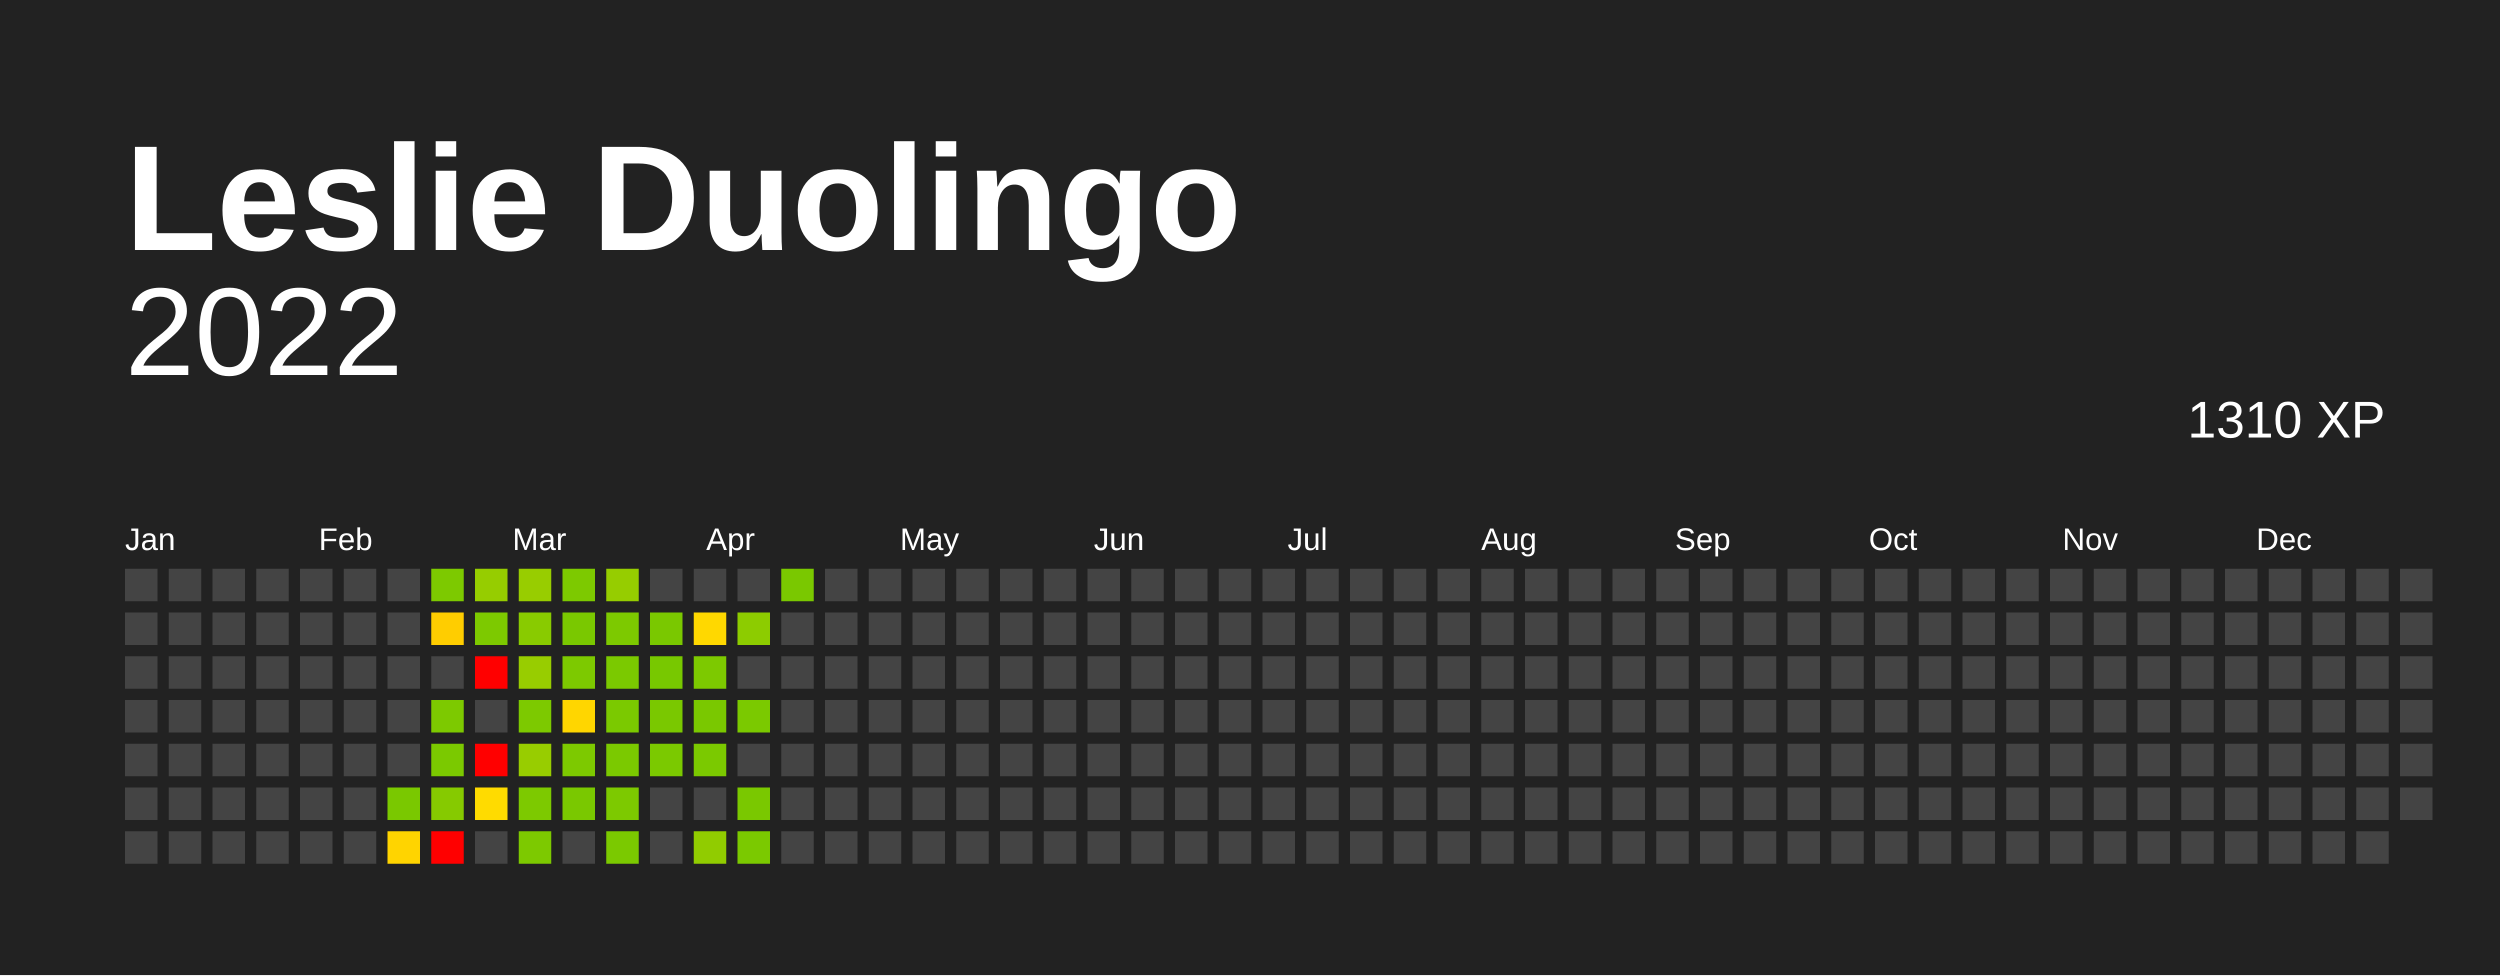
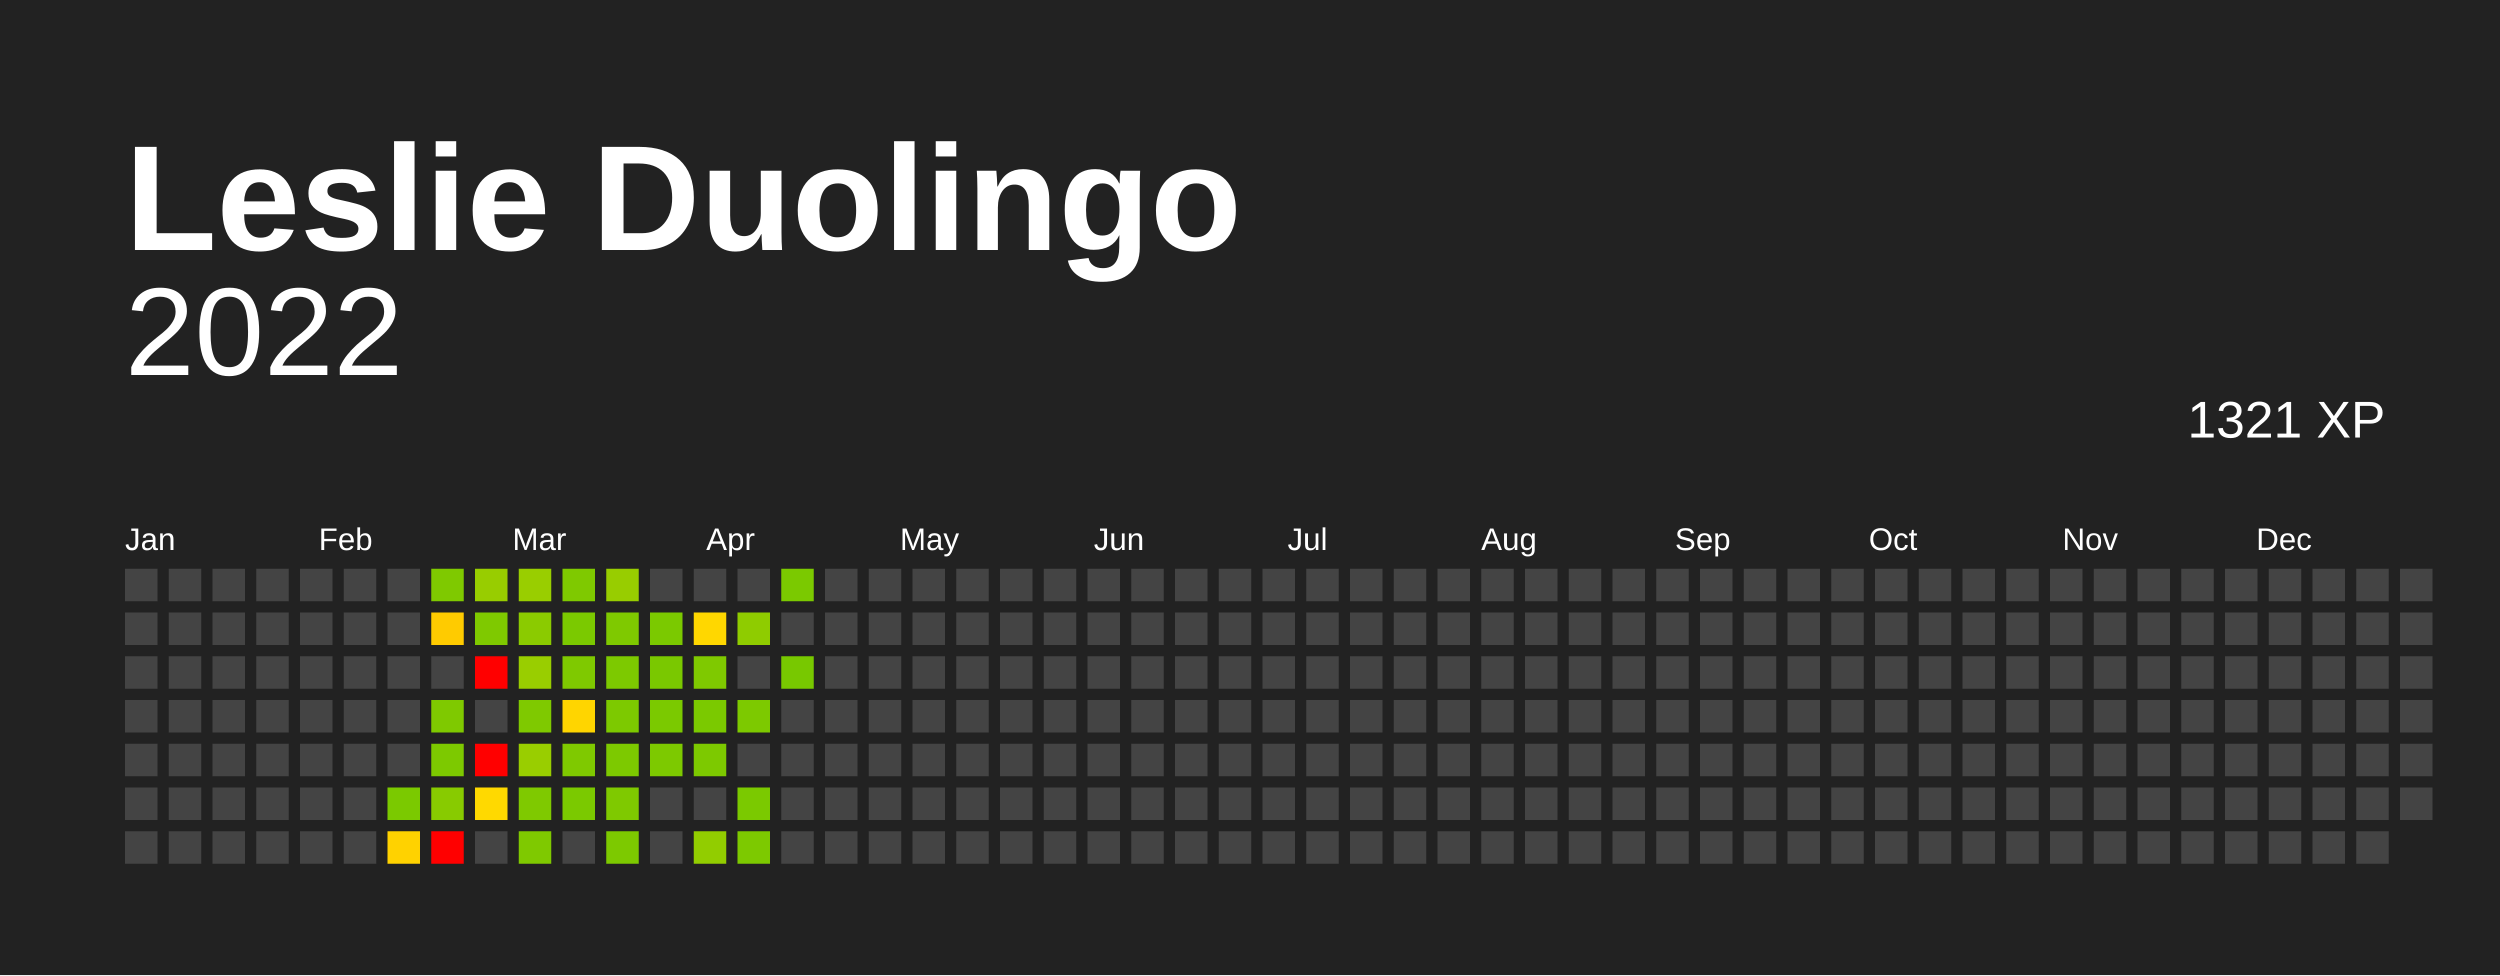
<svg xmlns="http://www.w3.org/2000/svg" baseProfile="full" height="78mm" version="1.1" viewBox="0,0,200,78" width="200mm">
  <defs />
  <rect fill="#222222" height="78" width="200" x="0" y="0" />
  <text fill="#FFFFFF" style="font-size:12px; font-family:Arial; font-weight:bold;" x="10" y="20">Leslie Duolingo</text>
  <text alignment-baseline="hanging" fill="#FFFFFF" style="font-size:10.0px; font-family:Arial;" x="10" y="30">2022</text>
-   <text alignment-baseline="hanging" fill="#FFFFFF" style="font-size:4.125px; font-family:Arial;" x="175" y="35">1310 XP</text>
+   <text alignment-baseline="hanging" fill="#FFFFFF" style="font-size:4.125px; font-family:Arial;" x="175" y="35">1321 XP</text>
  <text fill="#FFFFFF" style="font-size:2.5px; font-family:Arial" x="10.0" y="44">Jan</text>
  <text fill="#FFFFFF" style="font-size:2.5px; font-family:Arial" x="25.5" y="44">Feb</text>
  <text fill="#FFFFFF" style="font-size:2.5px; font-family:Arial" x="41.0" y="44">Mar</text>
  <text fill="#FFFFFF" style="font-size:2.5px; font-family:Arial" x="56.5" y="44">Apr</text>
  <text fill="#FFFFFF" style="font-size:2.5px; font-family:Arial" x="72.0" y="44">May</text>
  <text fill="#FFFFFF" style="font-size:2.5px; font-family:Arial" x="87.5" y="44">Jun</text>
  <text fill="#FFFFFF" style="font-size:2.5px; font-family:Arial" x="103.0" y="44">Jul</text>
  <text fill="#FFFFFF" style="font-size:2.5px; font-family:Arial" x="118.5" y="44">Aug</text>
  <text fill="#FFFFFF" style="font-size:2.5px; font-family:Arial" x="134.0" y="44">Sep</text>
  <text fill="#FFFFFF" style="font-size:2.5px; font-family:Arial" x="149.5" y="44">Oct</text>
  <text fill="#FFFFFF" style="font-size:2.5px; font-family:Arial" x="165.0" y="44">Nov</text>
  <text fill="#FFFFFF" style="font-size:2.5px; font-family:Arial" x="180.5" y="44">Dec</text>
  <rect fill="#444444" height="2.6" width="2.6" x="10.0" y="45.5" />
  <rect fill="#444444" height="2.6" width="2.6" x="10.0" y="49.0" />
  <rect fill="#444444" height="2.6" width="2.6" x="10.0" y="52.5" />
  <rect fill="#444444" height="2.6" width="2.6" x="10.0" y="56.0" />
  <rect fill="#444444" height="2.6" width="2.6" x="10.0" y="59.5" />
  <rect fill="#444444" height="2.6" width="2.6" x="10.0" y="63.0" />
  <rect fill="#444444" height="2.6" width="2.6" x="10.0" y="66.5" />
  <rect fill="#444444" height="2.6" width="2.6" x="13.5" y="45.5" />
  <rect fill="#444444" height="2.6" width="2.6" x="13.5" y="49.0" />
  <rect fill="#444444" height="2.6" width="2.6" x="13.5" y="52.5" />
  <rect fill="#444444" height="2.6" width="2.6" x="13.5" y="56.0" />
  <rect fill="#444444" height="2.6" width="2.6" x="13.5" y="59.5" />
  <rect fill="#444444" height="2.6" width="2.6" x="13.5" y="63.0" />
  <rect fill="#444444" height="2.6" width="2.6" x="13.5" y="66.5" />
  <rect fill="#444444" height="2.6" width="2.6" x="17.0" y="45.5" />
  <rect fill="#444444" height="2.6" width="2.6" x="17.0" y="49.0" />
  <rect fill="#444444" height="2.6" width="2.6" x="17.0" y="52.5" />
  <rect fill="#444444" height="2.6" width="2.6" x="17.0" y="56.0" />
  <rect fill="#444444" height="2.6" width="2.6" x="17.0" y="59.5" />
  <rect fill="#444444" height="2.6" width="2.6" x="17.0" y="63.0" />
  <rect fill="#444444" height="2.6" width="2.6" x="17.0" y="66.5" />
  <rect fill="#444444" height="2.6" width="2.6" x="20.5" y="45.5" />
  <rect fill="#444444" height="2.6" width="2.6" x="20.5" y="49.0" />
  <rect fill="#444444" height="2.6" width="2.6" x="20.5" y="52.5" />
  <rect fill="#444444" height="2.6" width="2.6" x="20.5" y="56.0" />
  <rect fill="#444444" height="2.6" width="2.6" x="20.5" y="59.5" />
  <rect fill="#444444" height="2.6" width="2.6" x="20.5" y="63.0" />
  <rect fill="#444444" height="2.6" width="2.6" x="20.5" y="66.5" />
  <rect fill="#444444" height="2.6" width="2.6" x="24.0" y="45.5" />
  <rect fill="#444444" height="2.6" width="2.6" x="24.0" y="49.0" />
  <rect fill="#444444" height="2.6" width="2.6" x="24.0" y="52.5" />
  <rect fill="#444444" height="2.6" width="2.6" x="24.0" y="56.0" />
  <rect fill="#444444" height="2.6" width="2.6" x="24.0" y="59.5" />
  <rect fill="#444444" height="2.6" width="2.6" x="24.0" y="63.0" />
  <rect fill="#444444" height="2.6" width="2.6" x="24.0" y="66.5" />
  <rect fill="#444444" height="2.6" width="2.6" x="27.5" y="45.5" />
  <rect fill="#444444" height="2.6" width="2.6" x="27.5" y="49.0" />
  <rect fill="#444444" height="2.6" width="2.6" x="27.5" y="52.5" />
  <rect fill="#444444" height="2.6" width="2.6" x="27.5" y="56.0" />
  <rect fill="#444444" height="2.6" width="2.6" x="27.5" y="59.5" />
  <rect fill="#444444" height="2.6" width="2.6" x="27.5" y="63.0" />
  <rect fill="#444444" height="2.6" width="2.6" x="27.5" y="66.5" />
  <rect fill="#444444" height="2.6" width="2.6" x="31.0" y="45.5" />
  <rect fill="#444444" height="2.6" width="2.6" x="31.0" y="49.0" />
  <rect fill="#444444" height="2.6" width="2.6" x="31.0" y="52.5" />
  <rect fill="#444444" height="2.6" width="2.6" x="31.0" y="56.0" />
  <rect fill="#444444" height="2.6" width="2.6" x="31.0" y="59.5" />
-   <rect fill="#7ac800" height="2.6" width="2.6" x="31.0" y="63.0" />
-   <rect fill="#ffd400" height="2.6" width="2.6" x="31.0" y="66.5" />
-   <rect fill="#7dc900" height="2.6" width="2.6" x="34.5" y="45.5" />
-   <rect fill="#ffcd00" height="2.6" width="2.6" x="34.5" y="49.0" />
+   <rect fill="#7bc900" height="2.6" width="2.6" x="31.0" y="63.0" />
+   <rect fill="#ffd200" height="2.6" width="2.6" x="31.0" y="66.5" />
+   <rect fill="#7fc900" height="2.6" width="2.6" x="34.5" y="45.5" />
+   <rect fill="#ffcb00" height="2.6" width="2.6" x="34.5" y="49.0" />
  <rect fill="#444444" height="2.6" width="2.6" x="34.5" y="52.5" />
-   <rect fill="#7dc900" height="2.6" width="2.6" x="34.5" y="56.0" />
-   <rect fill="#7bc900" height="2.6" width="2.6" x="34.5" y="59.5" />
-   <rect fill="#86ca00" height="2.6" width="2.6" x="34.5" y="63.0" />
+   <rect fill="#7fc900" height="2.6" width="2.6" x="34.5" y="56.0" />
+   <rect fill="#7dc900" height="2.6" width="2.6" x="34.5" y="59.5" />
+   <rect fill="#88cb00" height="2.6" width="2.6" x="34.5" y="63.0" />
  <rect fill="red" height="2.6" width="2.6" x="34.5" y="66.5" />
-   <rect fill="#96cd00" height="2.6" width="2.6" x="38.0" y="45.5" />
-   <rect fill="#7dc900" height="2.6" width="2.6" x="38.0" y="49.0" />
+   <rect fill="#98cd00" height="2.6" width="2.6" x="38.0" y="45.5" />
+   <rect fill="#7fc900" height="2.6" width="2.6" x="38.0" y="49.0" />
  <rect fill="red" height="2.6" width="2.6" x="38.0" y="52.5" />
  <rect fill="#444444" height="2.6" width="2.6" x="38.0" y="56.0" />
  <rect fill="red" height="2.6" width="2.6" x="38.0" y="59.5" />
-   <rect fill="#ffdb00" height="2.6" width="2.6" x="38.0" y="63.0" />
+   <rect fill="#ffd900" height="2.6" width="2.6" x="38.0" y="63.0" />
  <rect fill="#444444" height="2.6" width="2.6" x="38.0" y="66.5" />
-   <rect fill="#98cd00" height="2.6" width="2.6" x="41.5" y="45.5" />
-   <rect fill="#89cb00" height="2.6" width="2.6" x="41.5" y="49.0" />
-   <rect fill="#98cd00" height="2.6" width="2.6" x="41.5" y="52.5" />
-   <rect fill="#7dc900" height="2.6" width="2.6" x="41.5" y="56.0" />
-   <rect fill="#98cd00" height="2.6" width="2.6" x="41.5" y="59.5" />
-   <rect fill="#7dc900" height="2.6" width="2.6" x="41.5" y="63.0" />
-   <rect fill="#7dc900" height="2.6" width="2.6" x="41.5" y="66.5" />
-   <rect fill="#7dc900" height="2.6" width="2.6" x="45.0" y="45.5" />
-   <rect fill="#7ac800" height="2.6" width="2.6" x="45.0" y="49.0" />
-   <rect fill="#7dc900" height="2.6" width="2.6" x="45.0" y="52.5" />
-   <rect fill="#ffd600" height="2.6" width="2.6" x="45.0" y="56.0" />
-   <rect fill="#7dc900" height="2.6" width="2.6" x="45.0" y="59.5" />
-   <rect fill="#7ac800" height="2.6" width="2.6" x="45.0" y="63.0" />
+   <rect fill="#99ce00" height="2.6" width="2.6" x="41.5" y="45.5" />
+   <rect fill="#8bcb00" height="2.6" width="2.6" x="41.5" y="49.0" />
+   <rect fill="#99ce00" height="2.6" width="2.6" x="41.5" y="52.5" />
+   <rect fill="#7fc900" height="2.6" width="2.6" x="41.5" y="56.0" />
+   <rect fill="#99ce00" height="2.6" width="2.6" x="41.5" y="59.5" />
+   <rect fill="#7fc900" height="2.6" width="2.6" x="41.5" y="63.0" />
+   <rect fill="#7fc900" height="2.6" width="2.6" x="41.5" y="66.5" />
+   <rect fill="#7fc900" height="2.6" width="2.6" x="45.0" y="45.5" />
+   <rect fill="#7bc900" height="2.6" width="2.6" x="45.0" y="49.0" />
+   <rect fill="#7fc900" height="2.6" width="2.6" x="45.0" y="52.5" />
+   <rect fill="#ffd500" height="2.6" width="2.6" x="45.0" y="56.0" />
+   <rect fill="#7fc900" height="2.6" width="2.6" x="45.0" y="59.5" />
+   <rect fill="#7bc900" height="2.6" width="2.6" x="45.0" y="63.0" />
  <rect fill="#444444" height="2.6" width="2.6" x="45.0" y="66.5" />
-   <rect fill="#96cd00" height="2.6" width="2.6" x="48.5" y="45.5" />
-   <rect fill="#7dc900" height="2.6" width="2.6" x="48.5" y="49.0" />
-   <rect fill="#7bc900" height="2.6" width="2.6" x="48.5" y="52.5" />
-   <rect fill="#7bc900" height="2.6" width="2.6" x="48.5" y="56.0" />
-   <rect fill="#7bc900" height="2.6" width="2.6" x="48.5" y="59.5" />
-   <rect fill="#7dc900" height="2.6" width="2.6" x="48.5" y="63.0" />
-   <rect fill="#7bc900" height="2.6" width="2.6" x="48.5" y="66.5" />
+   <rect fill="#98cd00" height="2.6" width="2.6" x="48.5" y="45.5" />
+   <rect fill="#7fc900" height="2.6" width="2.6" x="48.5" y="49.0" />
+   <rect fill="#7dc900" height="2.6" width="2.6" x="48.5" y="52.5" />
+   <rect fill="#7dc900" height="2.6" width="2.6" x="48.5" y="56.0" />
+   <rect fill="#7dc900" height="2.6" width="2.6" x="48.5" y="59.5" />
+   <rect fill="#7fc900" height="2.6" width="2.6" x="48.5" y="63.0" />
+   <rect fill="#7dc900" height="2.6" width="2.6" x="48.5" y="66.5" />
  <rect fill="#444444" height="2.6" width="2.6" x="52.0" y="45.5" />
-   <rect fill="#7ac800" height="2.6" width="2.6" x="52.0" y="49.0" />
-   <rect fill="#78c800" height="2.6" width="2.6" x="52.0" y="52.5" />
-   <rect fill="#7ac800" height="2.6" width="2.6" x="52.0" y="56.0" />
-   <rect fill="#7bc900" height="2.6" width="2.6" x="52.0" y="59.5" />
+   <rect fill="#7bc900" height="2.6" width="2.6" x="52.0" y="49.0" />
+   <rect fill="#7ac800" height="2.6" width="2.6" x="52.0" y="52.5" />
+   <rect fill="#7bc900" height="2.6" width="2.6" x="52.0" y="56.0" />
+   <rect fill="#7dc900" height="2.6" width="2.6" x="52.0" y="59.5" />
  <rect fill="#444444" height="2.6" width="2.6" x="52.0" y="63.0" />
  <rect fill="#444444" height="2.6" width="2.6" x="52.0" y="66.5" />
  <rect fill="#444444" height="2.6" width="2.6" x="55.5" y="45.5" />
-   <rect fill="#ffd800" height="2.6" width="2.6" x="55.5" y="49.0" />
-   <rect fill="#7dc900" height="2.6" width="2.6" x="55.5" y="52.5" />
-   <rect fill="#7ac800" height="2.6" width="2.6" x="55.5" y="56.0" />
-   <rect fill="#7bc900" height="2.6" width="2.6" x="55.5" y="59.5" />
+   <rect fill="#ffd700" height="2.6" width="2.6" x="55.5" y="49.0" />
+   <rect fill="#7fc900" height="2.6" width="2.6" x="55.5" y="52.5" />
+   <rect fill="#7bc900" height="2.6" width="2.6" x="55.5" y="56.0" />
+   <rect fill="#7dc900" height="2.6" width="2.6" x="55.5" y="59.5" />
  <rect fill="#444444" height="2.6" width="2.6" x="55.5" y="63.0" />
-   <rect fill="#91cc00" height="2.6" width="2.6" x="55.5" y="66.5" />
+   <rect fill="#92cd00" height="2.6" width="2.6" x="55.5" y="66.5" />
  <rect fill="#444444" height="2.6" width="2.6" x="59.0" y="45.5" />
-   <rect fill="#8dcc00" height="2.6" width="2.6" x="59.0" y="49.0" />
+   <rect fill="#8fcc00" height="2.6" width="2.6" x="59.0" y="49.0" />
  <rect fill="#444444" height="2.6" width="2.6" x="59.0" y="52.5" />
-   <rect fill="#7bc900" height="2.6" width="2.6" x="59.0" y="56.0" />
+   <rect fill="#7dc900" height="2.6" width="2.6" x="59.0" y="56.0" />
  <rect fill="#444444" height="2.6" width="2.6" x="59.0" y="59.5" />
-   <rect fill="#7ac800" height="2.6" width="2.6" x="59.0" y="63.0" />
-   <rect fill="#7bc900" height="2.6" width="2.6" x="59.0" y="66.5" />
-   <rect fill="#7ac800" height="2.6" width="2.6" x="62.5" y="45.5" />
+   <rect fill="#7bc900" height="2.6" width="2.6" x="59.0" y="63.0" />
+   <rect fill="#7dc900" height="2.6" width="2.6" x="59.0" y="66.5" />
+   <rect fill="#7bc900" height="2.6" width="2.6" x="62.5" y="45.5" />
  <rect fill="#444444" height="2.6" width="2.6" x="62.5" y="49.0" />
-   <rect fill="#444444" height="2.6" width="2.6" x="62.5" y="52.5" />
+   <rect fill="#78c800" height="2.6" width="2.6" x="62.5" y="52.5" />
  <rect fill="#444444" height="2.6" width="2.6" x="62.5" y="56.0" />
  <rect fill="#444444" height="2.6" width="2.6" x="62.5" y="59.5" />
  <rect fill="#444444" height="2.6" width="2.6" x="62.5" y="63.0" />
  <rect fill="#444444" height="2.6" width="2.6" x="62.5" y="66.5" />
  <rect fill="#444444" height="2.6" width="2.6" x="66.0" y="45.5" />
  <rect fill="#444444" height="2.6" width="2.6" x="66.0" y="49.0" />
  <rect fill="#444444" height="2.6" width="2.6" x="66.0" y="52.5" />
  <rect fill="#444444" height="2.6" width="2.6" x="66.0" y="56.0" />
  <rect fill="#444444" height="2.6" width="2.6" x="66.0" y="59.5" />
  <rect fill="#444444" height="2.6" width="2.6" x="66.0" y="63.0" />
  <rect fill="#444444" height="2.6" width="2.6" x="66.0" y="66.5" />
  <rect fill="#444444" height="2.6" width="2.6" x="69.5" y="45.5" />
  <rect fill="#444444" height="2.6" width="2.6" x="69.5" y="49.0" />
  <rect fill="#444444" height="2.6" width="2.6" x="69.5" y="52.5" />
  <rect fill="#444444" height="2.6" width="2.6" x="69.5" y="56.0" />
  <rect fill="#444444" height="2.6" width="2.6" x="69.5" y="59.5" />
  <rect fill="#444444" height="2.6" width="2.6" x="69.5" y="63.0" />
  <rect fill="#444444" height="2.6" width="2.6" x="69.5" y="66.5" />
  <rect fill="#444444" height="2.6" width="2.6" x="73.0" y="45.5" />
  <rect fill="#444444" height="2.6" width="2.6" x="73.0" y="49.0" />
  <rect fill="#444444" height="2.6" width="2.6" x="73.0" y="52.5" />
  <rect fill="#444444" height="2.6" width="2.6" x="73.0" y="56.0" />
  <rect fill="#444444" height="2.6" width="2.6" x="73.0" y="59.5" />
  <rect fill="#444444" height="2.6" width="2.6" x="73.0" y="63.0" />
  <rect fill="#444444" height="2.6" width="2.6" x="73.0" y="66.5" />
  <rect fill="#444444" height="2.6" width="2.6" x="76.5" y="45.5" />
  <rect fill="#444444" height="2.6" width="2.6" x="76.5" y="49.0" />
  <rect fill="#444444" height="2.6" width="2.6" x="76.5" y="52.5" />
  <rect fill="#444444" height="2.6" width="2.6" x="76.5" y="56.0" />
  <rect fill="#444444" height="2.6" width="2.6" x="76.5" y="59.5" />
  <rect fill="#444444" height="2.6" width="2.6" x="76.5" y="63.0" />
  <rect fill="#444444" height="2.6" width="2.6" x="76.5" y="66.5" />
  <rect fill="#444444" height="2.6" width="2.6" x="80.0" y="45.5" />
  <rect fill="#444444" height="2.6" width="2.6" x="80.0" y="49.0" />
  <rect fill="#444444" height="2.6" width="2.6" x="80.0" y="52.5" />
  <rect fill="#444444" height="2.6" width="2.6" x="80.0" y="56.0" />
  <rect fill="#444444" height="2.6" width="2.6" x="80.0" y="59.5" />
  <rect fill="#444444" height="2.6" width="2.6" x="80.0" y="63.0" />
  <rect fill="#444444" height="2.6" width="2.6" x="80.0" y="66.5" />
  <rect fill="#444444" height="2.6" width="2.6" x="83.5" y="45.5" />
  <rect fill="#444444" height="2.6" width="2.6" x="83.5" y="49.0" />
  <rect fill="#444444" height="2.6" width="2.6" x="83.5" y="52.5" />
  <rect fill="#444444" height="2.6" width="2.6" x="83.5" y="56.0" />
  <rect fill="#444444" height="2.6" width="2.6" x="83.5" y="59.5" />
  <rect fill="#444444" height="2.6" width="2.6" x="83.5" y="63.0" />
  <rect fill="#444444" height="2.6" width="2.6" x="83.5" y="66.5" />
  <rect fill="#444444" height="2.6" width="2.6" x="87.0" y="45.5" />
  <rect fill="#444444" height="2.6" width="2.6" x="87.0" y="49.0" />
  <rect fill="#444444" height="2.6" width="2.6" x="87.0" y="52.5" />
  <rect fill="#444444" height="2.6" width="2.6" x="87.0" y="56.0" />
  <rect fill="#444444" height="2.6" width="2.6" x="87.0" y="59.5" />
  <rect fill="#444444" height="2.6" width="2.6" x="87.0" y="63.0" />
  <rect fill="#444444" height="2.6" width="2.6" x="87.0" y="66.5" />
  <rect fill="#444444" height="2.6" width="2.6" x="90.5" y="45.5" />
  <rect fill="#444444" height="2.6" width="2.6" x="90.5" y="49.0" />
  <rect fill="#444444" height="2.6" width="2.6" x="90.5" y="52.5" />
  <rect fill="#444444" height="2.6" width="2.6" x="90.5" y="56.0" />
  <rect fill="#444444" height="2.6" width="2.6" x="90.5" y="59.5" />
  <rect fill="#444444" height="2.6" width="2.6" x="90.5" y="63.0" />
  <rect fill="#444444" height="2.6" width="2.6" x="90.5" y="66.5" />
  <rect fill="#444444" height="2.6" width="2.6" x="94.0" y="45.5" />
  <rect fill="#444444" height="2.6" width="2.6" x="94.0" y="49.0" />
  <rect fill="#444444" height="2.6" width="2.6" x="94.0" y="52.5" />
  <rect fill="#444444" height="2.6" width="2.6" x="94.0" y="56.0" />
  <rect fill="#444444" height="2.6" width="2.6" x="94.0" y="59.5" />
  <rect fill="#444444" height="2.6" width="2.6" x="94.0" y="63.0" />
  <rect fill="#444444" height="2.6" width="2.6" x="94.0" y="66.5" />
  <rect fill="#444444" height="2.6" width="2.6" x="97.5" y="45.5" />
  <rect fill="#444444" height="2.6" width="2.6" x="97.5" y="49.0" />
  <rect fill="#444444" height="2.6" width="2.6" x="97.5" y="52.5" />
  <rect fill="#444444" height="2.6" width="2.6" x="97.5" y="56.0" />
  <rect fill="#444444" height="2.6" width="2.6" x="97.5" y="59.5" />
  <rect fill="#444444" height="2.6" width="2.6" x="97.5" y="63.0" />
  <rect fill="#444444" height="2.6" width="2.6" x="97.5" y="66.5" />
  <rect fill="#444444" height="2.6" width="2.6" x="101.0" y="45.5" />
  <rect fill="#444444" height="2.6" width="2.6" x="101.0" y="49.0" />
  <rect fill="#444444" height="2.6" width="2.6" x="101.0" y="52.5" />
  <rect fill="#444444" height="2.6" width="2.6" x="101.0" y="56.0" />
  <rect fill="#444444" height="2.6" width="2.6" x="101.0" y="59.5" />
  <rect fill="#444444" height="2.6" width="2.6" x="101.0" y="63.0" />
  <rect fill="#444444" height="2.6" width="2.6" x="101.0" y="66.5" />
  <rect fill="#444444" height="2.6" width="2.6" x="104.5" y="45.5" />
  <rect fill="#444444" height="2.6" width="2.6" x="104.5" y="49.0" />
  <rect fill="#444444" height="2.6" width="2.6" x="104.5" y="52.5" />
  <rect fill="#444444" height="2.6" width="2.6" x="104.5" y="56.0" />
  <rect fill="#444444" height="2.6" width="2.6" x="104.5" y="59.5" />
  <rect fill="#444444" height="2.6" width="2.6" x="104.5" y="63.0" />
  <rect fill="#444444" height="2.6" width="2.6" x="104.5" y="66.5" />
  <rect fill="#444444" height="2.6" width="2.6" x="108.0" y="45.5" />
  <rect fill="#444444" height="2.6" width="2.6" x="108.0" y="49.0" />
  <rect fill="#444444" height="2.6" width="2.6" x="108.0" y="52.5" />
  <rect fill="#444444" height="2.6" width="2.6" x="108.0" y="56.0" />
  <rect fill="#444444" height="2.6" width="2.6" x="108.0" y="59.5" />
  <rect fill="#444444" height="2.6" width="2.6" x="108.0" y="63.0" />
  <rect fill="#444444" height="2.6" width="2.6" x="108.0" y="66.5" />
  <rect fill="#444444" height="2.6" width="2.6" x="111.5" y="45.5" />
  <rect fill="#444444" height="2.6" width="2.6" x="111.5" y="49.0" />
  <rect fill="#444444" height="2.6" width="2.6" x="111.5" y="52.5" />
  <rect fill="#444444" height="2.6" width="2.6" x="111.5" y="56.0" />
  <rect fill="#444444" height="2.6" width="2.6" x="111.5" y="59.5" />
  <rect fill="#444444" height="2.6" width="2.6" x="111.5" y="63.0" />
  <rect fill="#444444" height="2.6" width="2.6" x="111.5" y="66.5" />
  <rect fill="#444444" height="2.6" width="2.6" x="115.0" y="45.5" />
  <rect fill="#444444" height="2.6" width="2.6" x="115.0" y="49.0" />
  <rect fill="#444444" height="2.6" width="2.6" x="115.0" y="52.5" />
  <rect fill="#444444" height="2.6" width="2.6" x="115.0" y="56.0" />
  <rect fill="#444444" height="2.6" width="2.6" x="115.0" y="59.5" />
  <rect fill="#444444" height="2.6" width="2.6" x="115.0" y="63.0" />
  <rect fill="#444444" height="2.6" width="2.6" x="115.0" y="66.5" />
  <rect fill="#444444" height="2.6" width="2.6" x="118.5" y="45.5" />
  <rect fill="#444444" height="2.6" width="2.6" x="118.5" y="49.0" />
  <rect fill="#444444" height="2.6" width="2.6" x="118.5" y="52.5" />
  <rect fill="#444444" height="2.6" width="2.6" x="118.5" y="56.0" />
  <rect fill="#444444" height="2.6" width="2.6" x="118.5" y="59.5" />
  <rect fill="#444444" height="2.6" width="2.6" x="118.5" y="63.0" />
  <rect fill="#444444" height="2.6" width="2.6" x="118.5" y="66.5" />
  <rect fill="#444444" height="2.6" width="2.6" x="122.0" y="45.5" />
  <rect fill="#444444" height="2.6" width="2.6" x="122.0" y="49.0" />
  <rect fill="#444444" height="2.6" width="2.6" x="122.0" y="52.5" />
  <rect fill="#444444" height="2.6" width="2.6" x="122.0" y="56.0" />
  <rect fill="#444444" height="2.6" width="2.6" x="122.0" y="59.5" />
  <rect fill="#444444" height="2.6" width="2.6" x="122.0" y="63.0" />
  <rect fill="#444444" height="2.6" width="2.6" x="122.0" y="66.5" />
  <rect fill="#444444" height="2.6" width="2.6" x="125.5" y="45.5" />
  <rect fill="#444444" height="2.6" width="2.6" x="125.5" y="49.0" />
  <rect fill="#444444" height="2.6" width="2.6" x="125.5" y="52.5" />
  <rect fill="#444444" height="2.6" width="2.6" x="125.5" y="56.0" />
  <rect fill="#444444" height="2.6" width="2.6" x="125.5" y="59.5" />
  <rect fill="#444444" height="2.6" width="2.6" x="125.5" y="63.0" />
  <rect fill="#444444" height="2.6" width="2.6" x="125.5" y="66.5" />
  <rect fill="#444444" height="2.6" width="2.6" x="129.0" y="45.5" />
  <rect fill="#444444" height="2.6" width="2.6" x="129.0" y="49.0" />
  <rect fill="#444444" height="2.6" width="2.6" x="129.0" y="52.5" />
  <rect fill="#444444" height="2.6" width="2.6" x="129.0" y="56.0" />
  <rect fill="#444444" height="2.6" width="2.6" x="129.0" y="59.5" />
  <rect fill="#444444" height="2.6" width="2.6" x="129.0" y="63.0" />
  <rect fill="#444444" height="2.6" width="2.6" x="129.0" y="66.5" />
  <rect fill="#444444" height="2.6" width="2.6" x="132.5" y="45.5" />
  <rect fill="#444444" height="2.6" width="2.6" x="132.5" y="49.0" />
  <rect fill="#444444" height="2.6" width="2.6" x="132.5" y="52.5" />
  <rect fill="#444444" height="2.6" width="2.6" x="132.5" y="56.0" />
  <rect fill="#444444" height="2.6" width="2.6" x="132.5" y="59.5" />
  <rect fill="#444444" height="2.6" width="2.6" x="132.5" y="63.0" />
  <rect fill="#444444" height="2.6" width="2.6" x="132.5" y="66.5" />
  <rect fill="#444444" height="2.6" width="2.6" x="136.0" y="45.5" />
  <rect fill="#444444" height="2.6" width="2.6" x="136.0" y="49.0" />
  <rect fill="#444444" height="2.6" width="2.6" x="136.0" y="52.5" />
  <rect fill="#444444" height="2.6" width="2.6" x="136.0" y="56.0" />
  <rect fill="#444444" height="2.6" width="2.6" x="136.0" y="59.5" />
  <rect fill="#444444" height="2.6" width="2.6" x="136.0" y="63.0" />
  <rect fill="#444444" height="2.6" width="2.6" x="136.0" y="66.5" />
  <rect fill="#444444" height="2.6" width="2.6" x="139.5" y="45.5" />
  <rect fill="#444444" height="2.6" width="2.6" x="139.5" y="49.0" />
  <rect fill="#444444" height="2.6" width="2.6" x="139.5" y="52.5" />
  <rect fill="#444444" height="2.6" width="2.6" x="139.5" y="56.0" />
  <rect fill="#444444" height="2.6" width="2.6" x="139.5" y="59.5" />
  <rect fill="#444444" height="2.6" width="2.6" x="139.5" y="63.0" />
  <rect fill="#444444" height="2.6" width="2.6" x="139.5" y="66.5" />
  <rect fill="#444444" height="2.6" width="2.6" x="143.0" y="45.5" />
  <rect fill="#444444" height="2.6" width="2.6" x="143.0" y="49.0" />
  <rect fill="#444444" height="2.6" width="2.6" x="143.0" y="52.5" />
  <rect fill="#444444" height="2.6" width="2.6" x="143.0" y="56.0" />
  <rect fill="#444444" height="2.6" width="2.6" x="143.0" y="59.5" />
  <rect fill="#444444" height="2.6" width="2.6" x="143.0" y="63.0" />
  <rect fill="#444444" height="2.6" width="2.6" x="143.0" y="66.5" />
  <rect fill="#444444" height="2.6" width="2.6" x="146.5" y="45.5" />
  <rect fill="#444444" height="2.6" width="2.6" x="146.5" y="49.0" />
  <rect fill="#444444" height="2.6" width="2.6" x="146.5" y="52.5" />
  <rect fill="#444444" height="2.6" width="2.6" x="146.5" y="56.0" />
  <rect fill="#444444" height="2.6" width="2.6" x="146.5" y="59.5" />
  <rect fill="#444444" height="2.6" width="2.6" x="146.5" y="63.0" />
  <rect fill="#444444" height="2.6" width="2.6" x="146.5" y="66.5" />
  <rect fill="#444444" height="2.6" width="2.6" x="150.0" y="45.5" />
  <rect fill="#444444" height="2.6" width="2.6" x="150.0" y="49.0" />
  <rect fill="#444444" height="2.6" width="2.6" x="150.0" y="52.5" />
  <rect fill="#444444" height="2.6" width="2.6" x="150.0" y="56.0" />
  <rect fill="#444444" height="2.6" width="2.6" x="150.0" y="59.5" />
  <rect fill="#444444" height="2.6" width="2.6" x="150.0" y="63.0" />
  <rect fill="#444444" height="2.6" width="2.6" x="150.0" y="66.5" />
  <rect fill="#444444" height="2.6" width="2.6" x="153.5" y="45.5" />
  <rect fill="#444444" height="2.6" width="2.6" x="153.5" y="49.0" />
  <rect fill="#444444" height="2.6" width="2.6" x="153.5" y="52.5" />
  <rect fill="#444444" height="2.6" width="2.6" x="153.5" y="56.0" />
  <rect fill="#444444" height="2.6" width="2.6" x="153.5" y="59.5" />
  <rect fill="#444444" height="2.6" width="2.6" x="153.5" y="63.0" />
  <rect fill="#444444" height="2.6" width="2.6" x="153.5" y="66.5" />
  <rect fill="#444444" height="2.6" width="2.6" x="157.0" y="45.5" />
  <rect fill="#444444" height="2.6" width="2.6" x="157.0" y="49.0" />
  <rect fill="#444444" height="2.6" width="2.6" x="157.0" y="52.5" />
  <rect fill="#444444" height="2.6" width="2.6" x="157.0" y="56.0" />
  <rect fill="#444444" height="2.6" width="2.6" x="157.0" y="59.5" />
  <rect fill="#444444" height="2.6" width="2.6" x="157.0" y="63.0" />
  <rect fill="#444444" height="2.6" width="2.6" x="157.0" y="66.5" />
  <rect fill="#444444" height="2.6" width="2.6" x="160.5" y="45.5" />
  <rect fill="#444444" height="2.6" width="2.6" x="160.5" y="49.0" />
  <rect fill="#444444" height="2.6" width="2.6" x="160.5" y="52.5" />
  <rect fill="#444444" height="2.6" width="2.6" x="160.5" y="56.0" />
  <rect fill="#444444" height="2.6" width="2.6" x="160.5" y="59.5" />
  <rect fill="#444444" height="2.6" width="2.6" x="160.5" y="63.0" />
  <rect fill="#444444" height="2.6" width="2.6" x="160.5" y="66.5" />
  <rect fill="#444444" height="2.6" width="2.6" x="164.0" y="45.5" />
  <rect fill="#444444" height="2.6" width="2.6" x="164.0" y="49.0" />
  <rect fill="#444444" height="2.6" width="2.6" x="164.0" y="52.5" />
  <rect fill="#444444" height="2.6" width="2.6" x="164.0" y="56.0" />
  <rect fill="#444444" height="2.6" width="2.6" x="164.0" y="59.5" />
  <rect fill="#444444" height="2.6" width="2.6" x="164.0" y="63.0" />
  <rect fill="#444444" height="2.6" width="2.6" x="164.0" y="66.5" />
  <rect fill="#444444" height="2.6" width="2.6" x="167.5" y="45.5" />
  <rect fill="#444444" height="2.6" width="2.6" x="167.5" y="49.0" />
  <rect fill="#444444" height="2.6" width="2.6" x="167.5" y="52.5" />
  <rect fill="#444444" height="2.6" width="2.6" x="167.5" y="56.0" />
  <rect fill="#444444" height="2.6" width="2.6" x="167.5" y="59.5" />
  <rect fill="#444444" height="2.6" width="2.6" x="167.5" y="63.0" />
  <rect fill="#444444" height="2.6" width="2.6" x="167.5" y="66.5" />
  <rect fill="#444444" height="2.6" width="2.6" x="171.0" y="45.5" />
  <rect fill="#444444" height="2.6" width="2.6" x="171.0" y="49.0" />
  <rect fill="#444444" height="2.6" width="2.6" x="171.0" y="52.5" />
  <rect fill="#444444" height="2.6" width="2.6" x="171.0" y="56.0" />
  <rect fill="#444444" height="2.6" width="2.6" x="171.0" y="59.5" />
  <rect fill="#444444" height="2.6" width="2.6" x="171.0" y="63.0" />
  <rect fill="#444444" height="2.6" width="2.6" x="171.0" y="66.5" />
  <rect fill="#444444" height="2.6" width="2.6" x="174.5" y="45.5" />
  <rect fill="#444444" height="2.6" width="2.6" x="174.5" y="49.0" />
  <rect fill="#444444" height="2.6" width="2.6" x="174.5" y="52.5" />
  <rect fill="#444444" height="2.6" width="2.6" x="174.5" y="56.0" />
  <rect fill="#444444" height="2.6" width="2.6" x="174.5" y="59.5" />
  <rect fill="#444444" height="2.6" width="2.6" x="174.5" y="63.0" />
  <rect fill="#444444" height="2.6" width="2.6" x="174.5" y="66.5" />
  <rect fill="#444444" height="2.6" width="2.6" x="178.0" y="45.5" />
  <rect fill="#444444" height="2.6" width="2.6" x="178.0" y="49.0" />
  <rect fill="#444444" height="2.6" width="2.6" x="178.0" y="52.5" />
  <rect fill="#444444" height="2.6" width="2.6" x="178.0" y="56.0" />
  <rect fill="#444444" height="2.6" width="2.6" x="178.0" y="59.5" />
  <rect fill="#444444" height="2.6" width="2.6" x="178.0" y="63.0" />
  <rect fill="#444444" height="2.6" width="2.6" x="178.0" y="66.5" />
  <rect fill="#444444" height="2.6" width="2.6" x="181.5" y="45.5" />
  <rect fill="#444444" height="2.6" width="2.6" x="181.5" y="49.0" />
  <rect fill="#444444" height="2.6" width="2.6" x="181.5" y="52.5" />
  <rect fill="#444444" height="2.6" width="2.6" x="181.5" y="56.0" />
  <rect fill="#444444" height="2.6" width="2.6" x="181.5" y="59.5" />
  <rect fill="#444444" height="2.6" width="2.6" x="181.5" y="63.0" />
  <rect fill="#444444" height="2.6" width="2.6" x="181.5" y="66.5" />
  <rect fill="#444444" height="2.6" width="2.6" x="185.0" y="45.5" />
  <rect fill="#444444" height="2.6" width="2.6" x="185.0" y="49.0" />
  <rect fill="#444444" height="2.6" width="2.6" x="185.0" y="52.5" />
  <rect fill="#444444" height="2.6" width="2.6" x="185.0" y="56.0" />
  <rect fill="#444444" height="2.6" width="2.6" x="185.0" y="59.5" />
  <rect fill="#444444" height="2.6" width="2.6" x="185.0" y="63.0" />
  <rect fill="#444444" height="2.6" width="2.6" x="185.0" y="66.5" />
  <rect fill="#444444" height="2.6" width="2.6" x="188.5" y="45.5" />
  <rect fill="#444444" height="2.6" width="2.6" x="188.5" y="49.0" />
  <rect fill="#444444" height="2.6" width="2.6" x="188.5" y="52.5" />
  <rect fill="#444444" height="2.6" width="2.6" x="188.5" y="56.0" />
  <rect fill="#444444" height="2.6" width="2.6" x="188.5" y="59.5" />
  <rect fill="#444444" height="2.6" width="2.6" x="188.5" y="63.0" />
  <rect fill="#444444" height="2.6" width="2.6" x="188.5" y="66.5" />
  <rect fill="#444444" height="2.6" width="2.6" x="192.0" y="45.5" />
  <rect fill="#444444" height="2.6" width="2.6" x="192.0" y="49.0" />
  <rect fill="#444444" height="2.6" width="2.6" x="192.0" y="52.5" />
  <rect fill="#444444" height="2.6" width="2.6" x="192.0" y="56.0" />
  <rect fill="#444444" height="2.6" width="2.6" x="192.0" y="59.5" />
  <rect fill="#444444" height="2.6" width="2.6" x="192.0" y="63.0" />
</svg>
